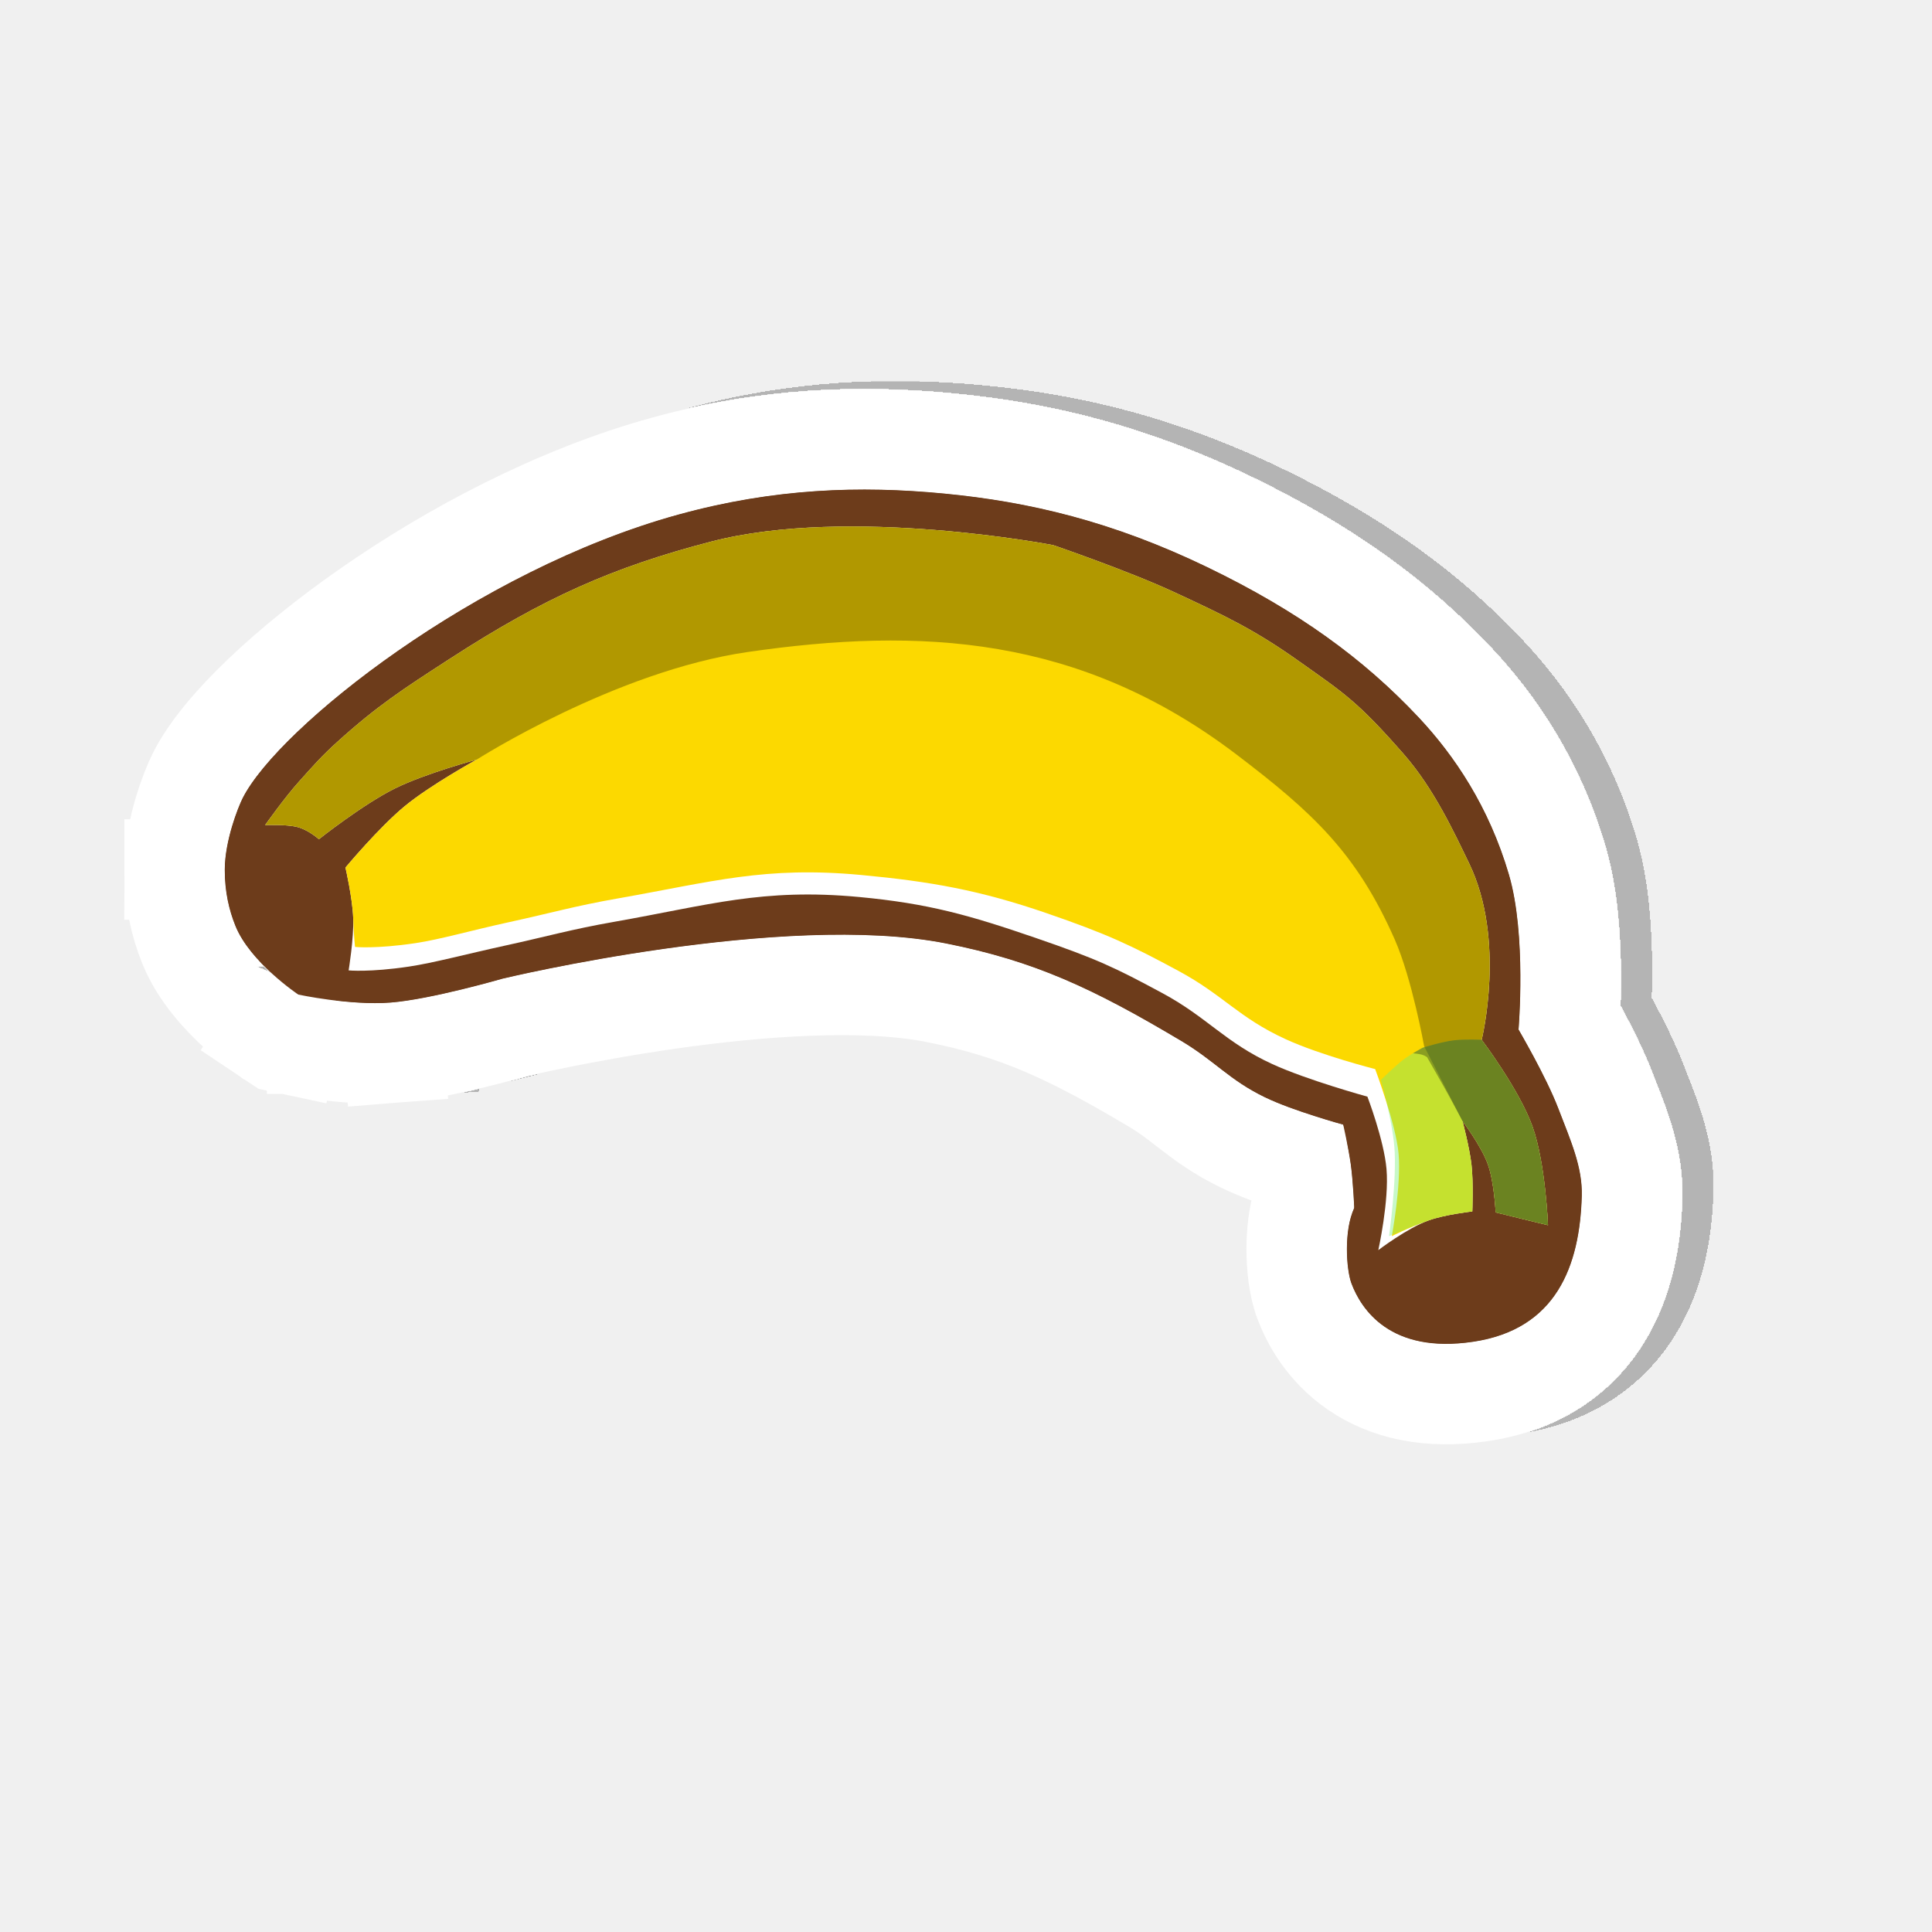
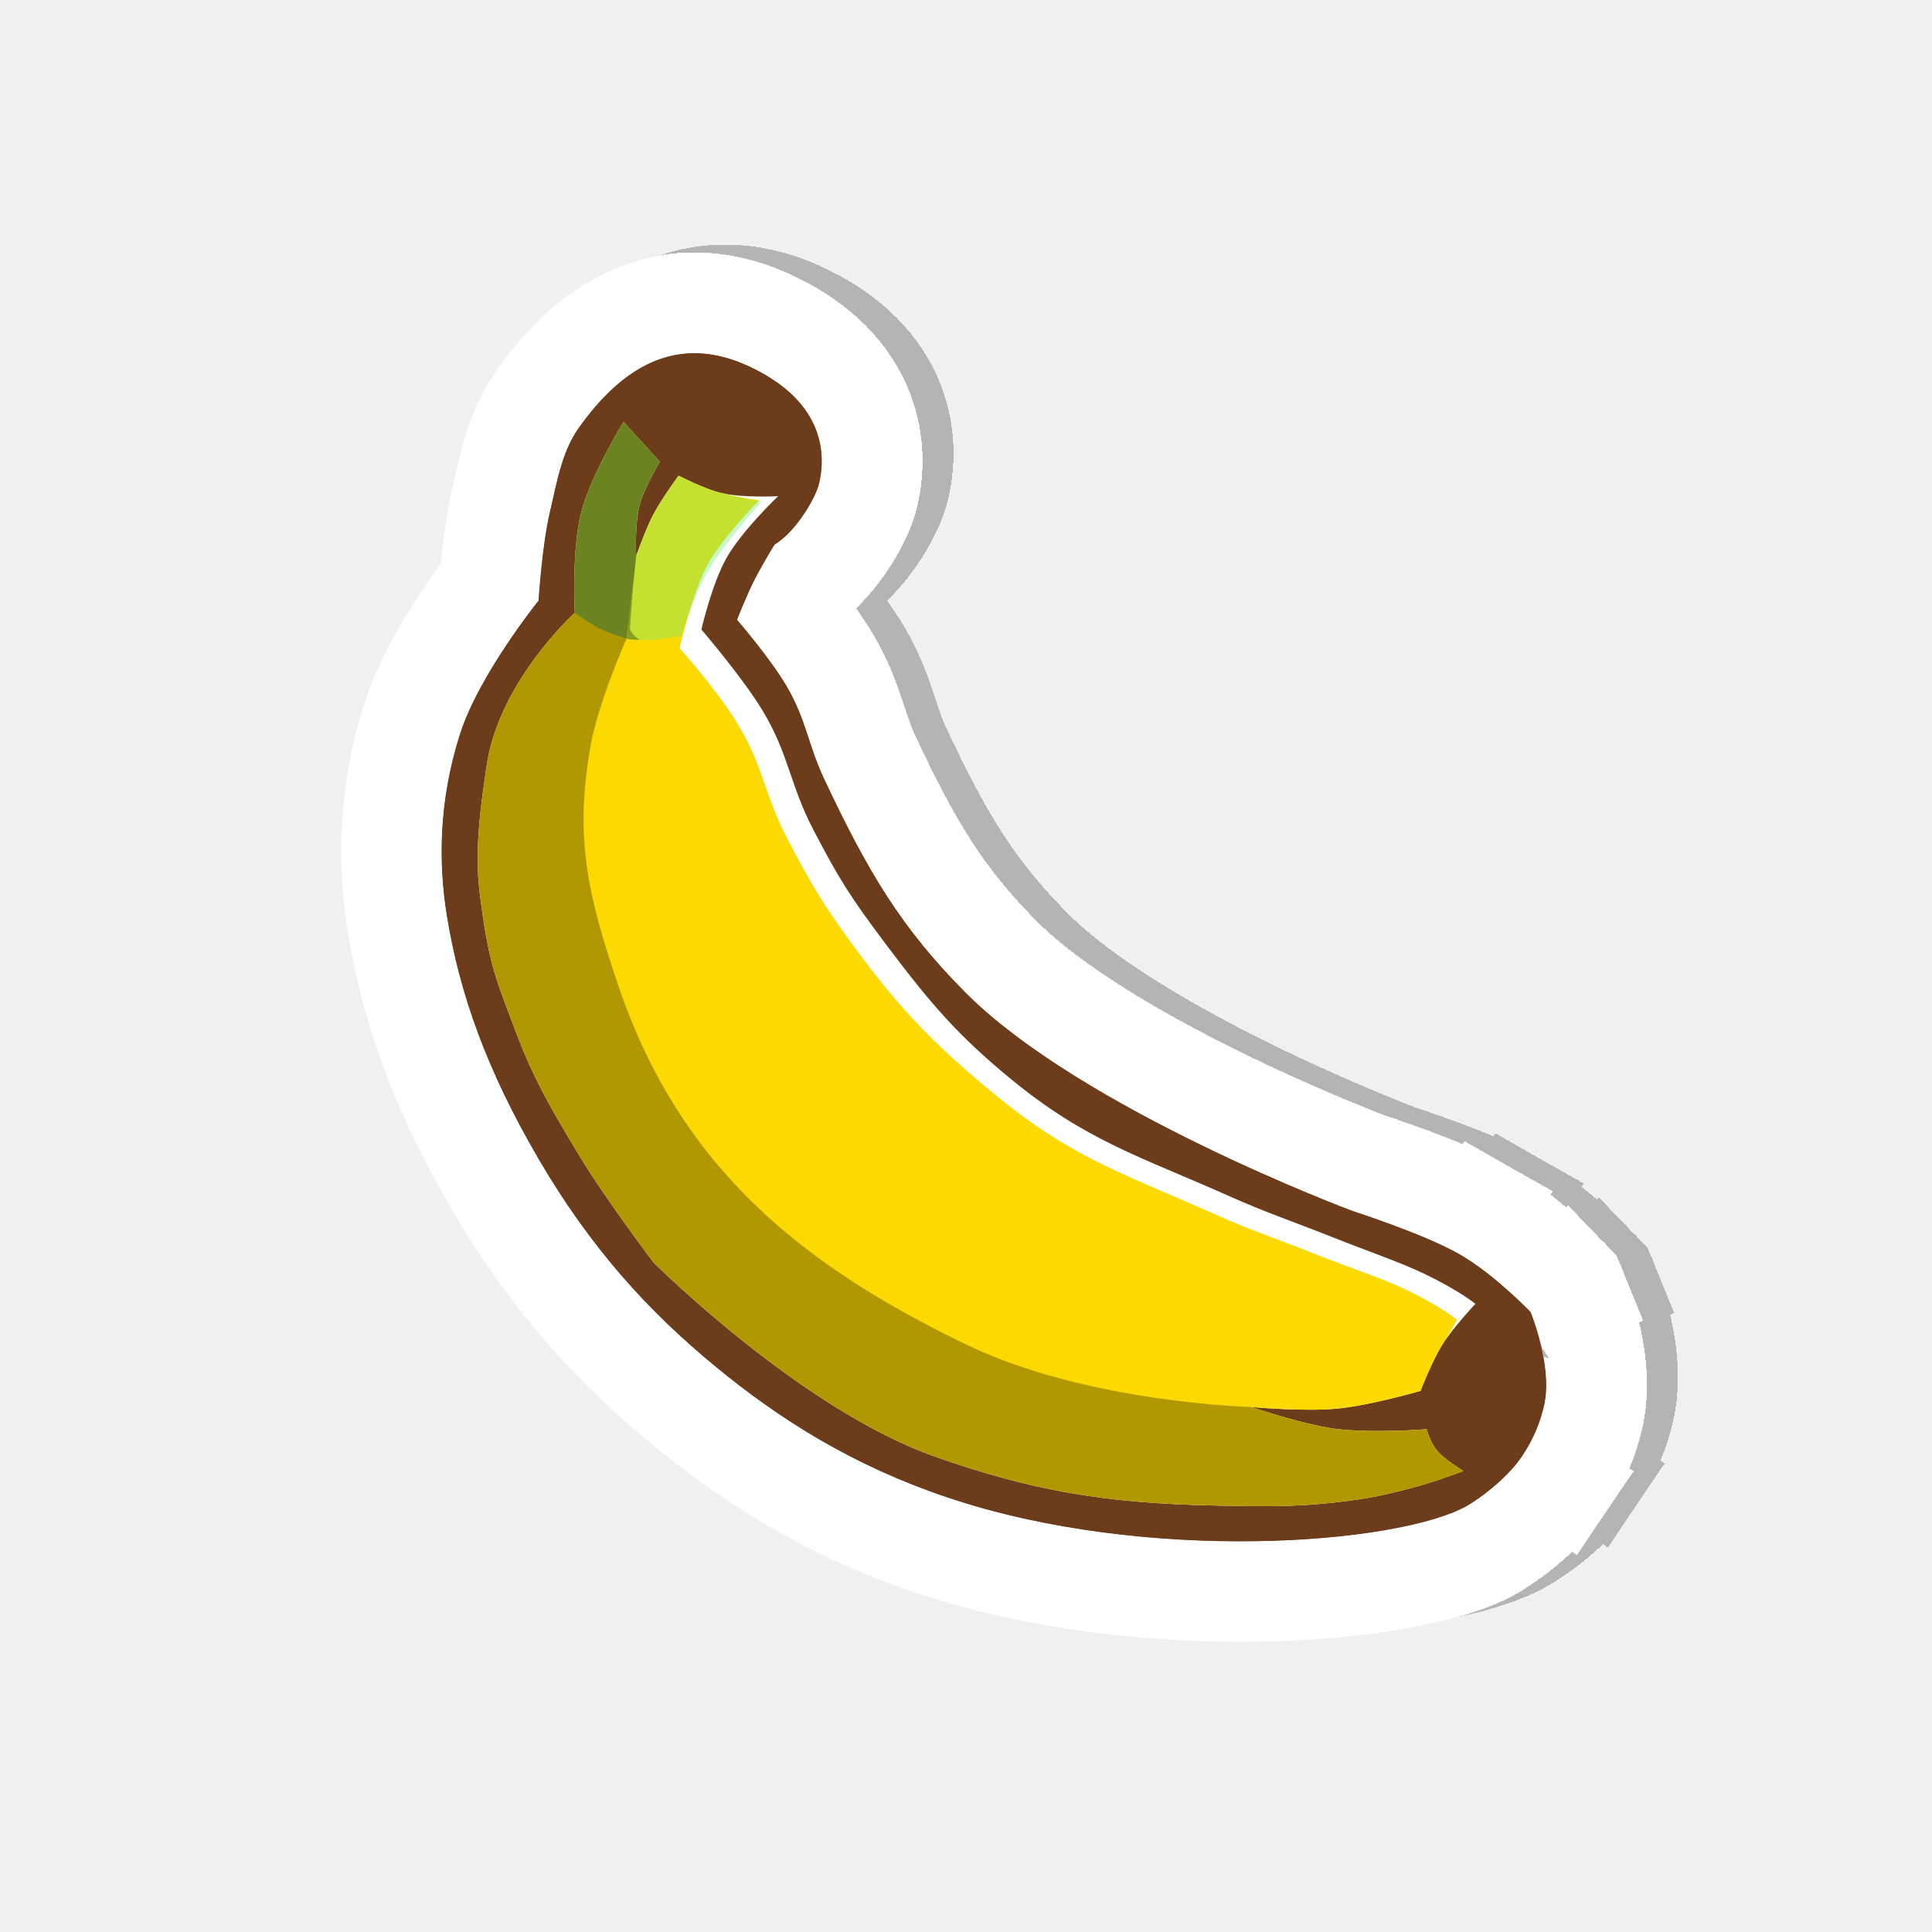
<svg xmlns="http://www.w3.org/2000/svg" width="256" height="256" viewBox="0 0 256 256" fill="none">
-   <g clip-path="url(#clip0_790_590)">
-     <g filter="url(#filter0_d_790_590)">
-       <path d="M31.186 122.663C33.127 127.508 39.526 131.788 39.526 131.788C39.526 131.788 46.393 133.259 51.724 132.848C57.082 132.434 66.575 129.68 66.575 129.68C66.575 129.68 103.81 120.721 125.391 125.018C137.08 127.345 144.829 130.962 156.519 137.926C160.986 140.587 162.881 143.096 167.556 145.368C171.434 147.253 177.981 149.004 177.981 149.004C177.981 149.004 178.698 152.189 178.982 154.258C179.291 156.513 179.447 160.067 179.447 160.067C178.044 163 178.374 168.209 179.076 170.072C180.347 173.443 184.184 179.435 195.208 177.788C206.232 176.142 209.341 167.721 209.595 158.45C209.699 154.642 208.16 151.243 206.484 146.87C204.848 142.602 201.212 136.419 201.212 136.419C201.212 136.419 202.289 123.882 199.945 115.9C197.295 106.877 192.71 100.093 187.946 95.022C180.722 87.332 172.039 80.974 159.968 75.151C147.429 69.101 136.422 66.486 125.077 65.398C114.003 64.336 102.598 64.686 89.86 68.194C63.085 75.569 36.908 96.386 32.163 105.74C31.537 106.974 29.789 111.412 29.784 115.234C29.78 118.186 30.356 120.591 31.186 122.663Z" fill="#6D3C1B" />
-       <path d="M39.526 131.788L35.825 137.321L36.885 138.029L38.132 138.296L39.526 131.788ZM39.526 131.788C38.132 138.296 38.133 138.297 38.133 138.297L38.135 138.297L38.139 138.298L38.148 138.3L38.174 138.305L38.256 138.323C38.324 138.336 38.416 138.355 38.533 138.379C38.766 138.425 39.093 138.488 39.498 138.561C40.305 138.707 41.435 138.896 42.75 139.07C45.291 139.407 48.88 139.743 52.236 139.484L51.724 132.848L52.236 139.484C55.502 139.232 59.676 138.32 62.732 137.576C64.325 137.189 65.738 136.816 66.754 136.54C67.263 136.401 67.674 136.286 67.962 136.205C68.086 136.171 68.187 136.142 68.263 136.12C68.323 136.106 68.404 136.087 68.504 136.064C68.764 136.003 69.156 135.913 69.666 135.8C70.687 135.572 72.182 135.248 74.047 134.872C77.782 134.118 82.98 133.156 88.825 132.328C100.764 130.634 114.495 129.635 124.091 131.545C134.759 133.669 141.775 136.89 153.113 143.644C154.686 144.581 155.819 145.458 157.23 146.55C157.446 146.717 157.668 146.89 157.9 147.068C159.645 148.41 161.706 149.926 164.647 151.355C167.043 152.519 170.033 153.546 172.21 154.237C172.221 154.241 172.233 154.244 172.245 154.248C172.301 154.579 172.35 154.89 172.388 155.163C172.509 156.047 172.613 157.307 172.689 158.448C172.702 158.649 172.715 158.841 172.725 159.02C172.002 161.297 171.821 163.657 171.816 165.453C171.81 167.714 172.088 170.403 172.848 172.419C173.78 174.891 175.736 178.565 179.718 181.299C183.834 184.125 189.316 185.398 196.191 184.371C203.473 183.284 208.774 179.759 212.071 174.528C215.169 169.611 216.106 163.811 216.248 158.632C216.38 153.817 214.638 149.408 213.248 145.89C213.056 145.405 212.871 144.937 212.699 144.488C211.724 141.943 210.24 139.026 209.102 136.902C208.691 136.135 208.307 135.438 207.982 134.855C207.985 134.792 207.988 134.729 207.991 134.664C208.06 133.272 208.126 131.329 208.113 129.114C208.088 124.846 207.776 118.946 206.331 114.024C203.338 103.83 198.144 96.157 192.798 90.465C184.942 82.102 175.565 75.285 162.86 69.156C149.538 62.729 137.755 59.928 125.713 58.773C114.013 57.65 101.77 58.01 88.093 61.777C73.786 65.718 59.864 73.166 48.949 80.762C43.469 84.574 38.641 88.498 34.817 92.152C31.121 95.683 27.933 99.365 26.227 102.729C25.699 103.77 24.967 105.574 24.359 107.626C23.755 109.665 23.132 112.417 23.128 115.225L29.784 115.234L23.128 115.225C23.123 119.105 23.891 122.351 25.008 125.138C26.557 129.005 29.576 132.12 31.605 133.966C32.708 134.969 33.729 135.784 34.479 136.351C34.856 136.637 35.172 136.865 35.402 137.028C35.518 137.11 35.613 137.175 35.684 137.224C35.719 137.249 35.749 137.269 35.773 137.285L35.804 137.306L35.816 137.314L35.821 137.318L35.823 137.319C35.824 137.32 35.825 137.321 39.526 131.788Z" stroke="white" stroke-width="13.312" />
+   <g clip-path="url(#clip0_802_40604)">
+     <g filter="url(#filter0_d_802_40604)">
+       <path d="M204.629 186.069C205.729 180.966 202.818 173.84 202.818 173.84C202.818 173.84 197.947 168.781 193.298 166.141C188.625 163.487 179.215 160.462 179.215 160.462C179.215 160.462 143.335 147.068 127.846 131.438C119.457 122.973 115.056 115.64 109.258 103.329C107.043 98.626 106.876 95.486 104.27 90.988C102.109 87.257 97.66 82.144 97.66 82.144C97.66 82.144 98.847 79.103 99.769 77.229C100.773 75.186 102.631 72.153 102.631 72.153C105.435 70.506 108.074 66.003 108.533 64.066C109.365 60.561 109.535 53.447 99.475 48.648C89.415 43.849 82.129 49.091 76.734 56.635C74.517 59.734 73.892 63.413 72.837 67.975C71.807 72.428 71.364 79.587 71.364 79.587C71.364 79.587 63.461 89.379 60.94 97.307C58.091 106.269 58.099 114.457 59.213 121.325C60.901 131.74 64.545 141.867 71.295 153.444C78.308 165.471 85.971 173.794 94.768 181.04C103.355 188.113 113.006 194.201 125.528 198.415C151.849 207.273 185.191 204.654 194.356 199.552C195.565 198.879 199.496 196.178 201.637 193.012C203.291 190.566 204.158 188.25 204.629 186.069Z" fill="#6D3C1B" />
+       <path d="M202.818 173.84L208.98 171.323L208.497 170.143L207.613 169.224L202.818 173.84ZM202.818 173.84C207.613 169.224 207.613 169.224 207.612 169.223L207.611 169.222L207.608 169.219L207.602 169.212L207.583 169.193L207.525 169.133C207.477 169.084 207.41 169.016 207.326 168.932C207.159 168.763 206.923 168.528 206.629 168.241C206.041 167.668 205.21 166.88 204.217 166C202.299 164.3 199.512 162.015 196.584 160.353L193.298 166.141L196.584 160.353C193.735 158.735 189.765 157.158 186.816 156.065C185.279 155.496 183.898 155.014 182.902 154.675C182.403 154.505 181.997 154.37 181.713 154.277C181.591 154.236 181.492 154.204 181.417 154.179C181.359 154.157 181.281 154.128 181.185 154.091C180.935 153.996 180.56 153.851 180.074 153.66C179.1 153.278 177.68 152.711 175.923 151.98C172.405 150.516 167.558 148.407 162.249 145.825C151.404 140.552 139.462 133.703 132.574 126.753C124.918 119.027 120.903 112.433 115.28 100.494C114.5 98.837 114.051 97.477 113.492 95.783C113.406 95.523 113.318 95.256 113.226 94.979C112.53 92.89 111.669 90.481 110.029 87.651C108.694 85.347 106.79 82.824 105.371 81.033C105.364 81.024 105.356 81.014 105.349 81.005C105.487 80.699 105.62 80.414 105.741 80.166C106.135 79.365 106.753 78.263 107.329 77.274C107.43 77.1 107.527 76.934 107.619 76.779C109.491 75.296 110.961 73.442 111.969 71.955C113.239 70.084 114.512 67.699 115.009 65.603C115.619 63.032 116.052 58.892 114.28 54.4C112.447 49.754 108.615 45.633 102.341 42.64C95.695 39.47 89.33 39.428 83.671 41.922C78.353 44.264 74.333 48.549 71.32 52.763C68.517 56.682 67.496 61.311 66.681 65.005C66.569 65.514 66.461 66.005 66.352 66.474C65.738 69.129 65.337 72.378 65.092 74.775C65.004 75.641 64.932 76.433 64.877 77.099C64.839 77.148 64.801 77.199 64.762 77.251C63.926 78.367 62.786 79.941 61.558 81.784C59.191 85.337 56.151 90.402 54.597 95.291C51.378 105.416 51.393 114.681 52.642 122.39C54.478 133.716 58.44 144.611 65.546 156.797C72.996 169.575 81.198 178.486 90.536 186.178C99.608 193.65 109.958 200.198 123.405 204.723C137.469 209.457 153.176 211.067 166.472 210.874C173.147 210.777 179.344 210.224 184.558 209.333C189.596 208.472 194.298 207.202 197.593 205.368C198.613 204.8 200.229 203.714 201.881 202.353C203.522 201 205.577 199.067 207.15 196.741L201.637 193.012L207.15 196.741C209.324 193.527 210.502 190.407 211.135 187.472C212.014 183.399 211.253 179.129 210.602 176.463C210.249 175.016 209.858 173.769 209.554 172.88C209.4 172.432 209.267 172.066 209.167 171.802C209.117 171.67 209.075 171.562 209.043 171.482C209.027 171.441 209.014 171.408 209.003 171.381L208.989 171.347L208.984 171.333L208.982 171.328L208.981 171.325C208.98 171.324 208.98 171.323 202.818 173.84Z" stroke="white" stroke-width="13.312" />
    </g>
-     <path d="M31.186 122.663C33.127 127.508 39.526 131.788 39.526 131.788C39.526 131.788 46.393 133.259 51.724 132.848C57.082 132.434 66.575 129.68 66.575 129.68C66.575 129.68 103.81 120.721 125.391 125.018C137.08 127.345 144.829 130.962 156.519 137.926C160.986 140.587 162.881 143.096 167.556 145.368C171.434 147.253 177.981 149.004 177.981 149.004C177.981 149.004 178.698 152.189 178.982 154.258C179.291 156.513 179.447 160.067 179.447 160.067C178.044 163 178.374 168.209 179.076 170.072C180.347 173.443 184.184 179.435 195.208 177.788C206.232 176.142 209.341 167.721 209.595 158.45C209.699 154.642 208.16 151.243 206.484 146.87C204.848 142.602 201.212 136.419 201.212 136.419C201.212 136.419 202.289 123.882 199.945 115.9C197.295 106.877 192.71 100.093 187.946 95.022C180.722 87.332 172.039 80.974 159.968 75.151C147.429 69.101 136.422 66.486 125.077 65.398C114.003 64.336 102.598 64.686 89.86 68.194C63.085 75.569 36.908 96.386 32.163 105.74C31.537 106.974 29.789 111.412 29.784 115.234C29.78 118.186 30.356 120.591 31.186 122.663Z" fill="#6D3C1B" />
-     <path d="M205.118 162.346L198.18 160.649C198.18 160.649 198 156.669 197.161 154.304C196.289 151.848 193.788 148.546 193.788 148.546C193.788 148.546 194.721 152.046 194.98 154.342C195.25 156.741 195.088 160.521 195.088 160.521C195.088 160.521 191.466 160.929 189.292 161.713C186.451 162.737 182.634 165.647 182.634 165.647C182.634 165.647 184.083 159.104 183.719 154.903C183.385 151.044 181.189 145.312 181.189 145.312C181.189 145.312 173.221 143.124 168.57 140.988C162.344 138.129 159.989 134.812 154.046 131.607C147.727 128.199 145.361 127.072 137.193 124.266C128.467 121.268 123.018 119.716 113.831 118.857C100.995 117.657 93.96 119.932 81.349 122.151C75.646 123.154 72.519 124.078 66.862 125.312C61.911 126.392 57.468 127.588 54.185 128.078C48.973 128.857 46.195 128.581 46.195 128.581C46.195 128.581 46.893 124.374 46.802 121.663C46.713 119.014 45.776 114.955 45.776 114.955C45.776 114.955 50.222 109.627 53.632 106.819C57.053 104.003 63.159 100.654 63.159 100.654C63.159 100.654 56.34 102.483 52.319 104.479C48.086 106.58 42.256 111.199 42.256 111.199C42.256 111.199 40.938 110.017 39.502 109.611C38.053 109.202 35.134 109.324 35.134 109.324C35.134 109.324 37.692 105.716 39.579 103.611C41.523 101.442 42.594 100.2 44.757 98.249C50.016 93.503 53.475 91.264 59.333 87.471L59.653 87.263C72.092 79.209 81.204 75.147 94.285 71.753C112.56 67.01 139.557 72.235 139.557 72.235C139.557 72.235 149.545 75.65 155.663 78.498C162.352 81.612 166.168 83.391 172.184 87.662C178.082 91.851 179.845 92.892 186.032 99.964C190.022 104.523 192.702 110.354 194.646 114.356C199.612 124.58 196.327 137.777 196.327 137.777C196.327 137.777 201.326 144.382 203.072 149.293C204.801 154.154 205.118 162.346 205.118 162.346Z" fill="white" />
-     <path d="M205.118 162.346L198.18 160.649C198.18 160.649 198 156.67 197.16 154.305C196.289 151.849 193.788 148.546 193.788 148.546C193.788 148.546 194.721 152.046 194.98 154.343C195.25 156.741 195.088 160.521 195.088 160.521C195.088 160.521 191.465 160.929 189.291 161.713C186.451 162.738 184.42 163.798 184.42 163.798C184.42 163.798 185.683 157.077 185.32 152.875C184.986 149.016 182.215 141.659 182.215 141.659C182.215 141.659 174.981 139.822 170.33 137.685C164.104 134.826 162.118 131.867 156.175 128.661C149.857 125.254 146.758 123.776 138.59 120.97C129.863 117.972 123.33 116.802 114.143 115.943C101.308 114.743 94.451 116.833 81.84 119.052C76.137 120.055 73.01 120.979 67.353 122.213C62.402 123.294 58.322 124.483 55.039 124.973C49.828 125.752 47.05 125.476 47.05 125.476C47.05 125.476 46.892 124.374 46.801 121.663C46.712 119.015 45.776 114.955 45.776 114.955C45.776 114.955 50.222 109.627 53.632 106.82C57.053 104.003 63.159 100.654 63.159 100.654C63.159 100.654 56.34 102.483 52.319 104.479C48.086 106.58 42.256 111.199 42.256 111.199C42.256 111.199 40.938 110.017 39.502 109.611C38.053 109.202 35.134 109.324 35.134 109.324C35.134 109.324 37.692 105.716 39.579 103.611C41.523 101.442 42.594 100.2 44.757 98.249C50.016 93.503 53.475 91.264 59.333 87.471L59.653 87.264C72.092 79.209 81.204 75.147 94.285 71.753C112.56 67.011 139.557 72.235 139.557 72.235C139.557 72.235 149.545 75.65 155.663 78.498C162.352 81.612 166.168 83.391 172.184 87.663C178.082 91.851 179.845 92.892 186.032 99.964C190.021 104.524 192.701 110.354 194.645 114.356C199.611 124.58 196.327 137.777 196.327 137.777C196.327 137.777 201.325 144.383 203.072 149.293C204.801 154.155 205.118 162.346 205.118 162.346Z" fill="#FCD900" />
-     <path d="M205.119 162.346L198.181 160.649C198.181 160.649 198.001 156.669 197.162 154.304C196.29 151.848 193.789 148.546 193.789 148.546L188.708 138.637C188.708 138.637 187.105 129.712 184.826 124.525C179.756 112.985 173.888 107.62 163.856 99.987C143.048 84.156 121.933 83.086 99.086 86.393C81.492 88.94 63.16 100.654 63.16 100.654C63.16 100.654 56.341 102.483 52.32 104.479C48.087 106.58 42.257 111.199 42.257 111.199C42.257 111.199 40.939 110.017 39.503 109.611C38.054 109.201 35.135 109.324 35.135 109.324C35.135 109.324 37.693 105.716 39.58 103.611C41.524 101.442 42.595 100.2 44.758 98.249C50.112 93.417 53.6 91.183 59.654 87.263C72.093 79.209 81.205 75.147 94.286 71.753C112.561 67.01 139.558 72.235 139.558 72.235C139.558 72.235 149.546 75.65 155.664 78.498C162.353 81.611 166.169 83.391 172.185 87.662C178.083 91.85 179.846 92.892 186.033 99.964C190.022 104.523 192.702 110.354 194.646 114.356C199.612 124.58 196.328 137.777 196.328 137.777C196.328 137.777 201.326 144.382 203.073 149.293C204.802 154.154 205.119 162.346 205.119 162.346Z" fill="black" fill-opacity="0.3" />
-     <path d="M205.118 162.346L198.181 160.649C198.181 160.649 198 156.669 197.161 154.304C196.289 151.848 193.788 148.546 193.788 148.546C193.788 148.546 194.722 152.046 194.98 154.342C195.25 156.741 195.088 160.521 195.088 160.521C195.088 160.521 191.466 160.929 189.292 161.713C186.451 162.737 184.057 163.804 184.057 163.804C184.057 163.804 185.123 156.177 184.759 151.976C184.425 148.117 182.968 143.1 182.968 143.1C182.968 143.1 184.792 141.309 185.831 140.505C186.96 139.631 188.529 138.822 188.529 138.822C188.529 138.822 191.033 138.033 192.693 137.84C194.103 137.676 196.327 137.777 196.327 137.777C196.327 137.777 201.326 144.382 203.072 149.293C204.801 154.154 205.118 162.346 205.118 162.346Z" fill="#75ED77" fill-opacity="0.4" />
-     <path d="M205.119 162.346L198.181 160.649C198.181 160.649 198.001 156.669 197.161 154.304C196.29 151.848 193.789 148.546 193.789 148.546C193.789 148.546 192.309 145.746 191.347 144.044C190.392 142.355 189.097 140.084 189.097 140.084C189.097 140.084 188.765 139.834 188.363 139.734C188.003 139.644 187.229 139.56 187.229 139.56C187.943 139.125 188.529 138.822 188.529 138.822C188.529 138.822 191.034 138.033 192.693 137.84C194.103 137.676 196.328 137.777 196.328 137.777C196.328 137.777 201.326 144.382 203.073 149.293C204.802 154.154 205.119 162.346 205.119 162.346Z" fill="#010100" fill-opacity="0.3" />
+     <path d="M204.629 186.069C205.729 180.966 202.818 173.84 202.818 173.84C202.818 173.84 197.947 168.781 193.298 166.141C188.625 163.487 179.215 160.462 179.215 160.462C179.215 160.462 143.335 147.068 127.846 131.438C119.457 122.973 115.056 115.64 109.258 103.329C107.043 98.626 106.876 95.486 104.27 90.988C102.109 87.257 97.66 82.144 97.66 82.144C97.66 82.144 98.847 79.103 99.769 77.229C100.773 75.186 102.631 72.153 102.631 72.153C105.435 70.506 108.074 66.003 108.533 64.066C109.365 60.561 109.535 53.447 99.475 48.648C89.415 43.849 82.129 49.091 76.734 56.635C74.517 59.734 73.892 63.413 72.837 67.975C71.807 72.428 71.364 79.587 71.364 79.587C71.364 79.587 63.461 89.379 60.94 97.307C58.091 106.269 58.099 114.457 59.213 121.325C60.901 131.74 64.545 141.867 71.295 153.444C78.308 165.471 85.971 173.794 94.768 181.04C103.355 188.113 113.006 194.201 125.528 198.415C151.849 207.273 185.191 204.654 194.356 199.552C195.565 198.879 199.496 196.178 201.637 193.012C203.291 190.566 204.158 188.25 204.629 186.069Z" fill="#6D3C1B" />
+     <path d="M82.624 55.909L87.426 61.195C87.426 61.195 85.35 64.595 84.724 67.025C84.073 69.548 84.3 73.684 84.3 73.684C84.3 73.684 85.483 70.261 86.553 68.213C87.67 66.073 89.919 63.03 89.919 63.03C89.919 63.03 93.15 64.717 95.391 65.283C98.318 66.022 103.109 65.745 103.109 65.745C103.109 65.745 98.25 70.359 96.202 74.045C94.321 77.431 92.937 83.411 92.937 83.411C92.937 83.411 98.319 89.68 100.98 94.052C104.542 99.904 104.641 103.971 107.776 109.951C111.108 116.31 112.44 118.567 117.642 125.461C123.2 132.826 126.849 137.16 133.986 143.009C143.955 151.182 151.06 153.23 162.756 158.442C168.045 160.8 171.154 161.783 176.534 163.923C181.243 165.795 185.595 167.289 188.591 168.718C193.347 170.987 195.496 172.769 195.496 172.769C195.496 172.769 192.565 175.867 191.124 178.165C189.717 180.411 188.224 184.3 188.224 184.3C188.224 184.3 181.558 186.231 177.161 186.652C172.75 187.074 165.815 186.436 165.815 186.436C165.815 186.436 172.492 188.733 176.941 189.326C181.625 189.951 189.041 189.382 189.041 189.382C189.041 189.382 189.473 191.1 190.437 192.239C191.409 193.389 193.897 194.92 193.897 194.92C193.897 194.92 189.759 196.48 187.018 197.17C184.193 197.881 182.61 198.312 179.726 198.72C172.712 199.713 168.593 199.636 161.615 199.505L161.234 199.497C146.417 199.219 136.592 197.491 123.849 192.991C106.047 186.703 86.587 167.275 86.587 167.275C86.587 167.275 80.216 158.858 76.736 153.076C72.932 146.755 70.763 143.145 68.165 136.24C65.617 129.47 64.737 127.621 63.563 118.298C62.805 112.287 63.844 105.955 64.47 101.55C66.07 90.297 76.173 81.193 76.173 81.193C76.173 81.193 75.723 72.921 77.021 67.874C78.306 62.877 82.624 55.909 82.624 55.909Z" fill="white" />
+     <path d="M82.624 55.909L87.426 61.195C87.426 61.195 85.35 64.595 84.724 67.025C84.073 69.548 84.3 73.684 84.3 73.684C84.3 73.684 85.483 70.261 86.553 68.213C87.67 66.073 89.919 63.03 89.919 63.03C89.919 63.03 93.15 64.717 95.391 65.283C98.318 66.022 100.595 66.279 100.595 66.279C100.595 66.279 95.789 71.144 93.741 74.831C91.86 78.217 90.043 85.866 90.043 85.866C90.043 85.866 95.012 91.434 97.674 95.806C101.236 101.658 101.228 105.222 104.363 111.202C107.695 117.561 109.438 120.519 114.641 127.413C120.199 134.778 124.961 139.401 132.097 145.25C142.067 153.423 148.92 155.524 160.616 160.737C165.905 163.094 169.013 164.077 174.394 166.217C179.103 168.09 183.15 169.385 186.146 170.815C190.902 173.084 193.051 174.865 193.051 174.865C193.051 174.865 192.565 175.867 191.124 178.165C189.717 180.411 188.224 184.3 188.224 184.3C188.224 184.3 181.558 186.231 177.161 186.652C172.75 187.074 165.815 186.436 165.815 186.436C165.815 186.436 172.492 188.733 176.941 189.326C181.625 189.951 189.041 189.382 189.041 189.382C189.041 189.382 189.473 191.1 190.437 192.239C191.409 193.389 193.897 194.92 193.897 194.92C193.897 194.92 189.759 196.48 187.018 197.17C184.193 197.881 182.61 198.312 179.726 198.72C172.712 199.714 168.593 199.636 161.615 199.505L161.234 199.497C146.418 199.219 136.592 197.491 123.85 192.991C106.047 186.703 86.587 167.275 86.587 167.275C86.587 167.275 80.216 158.858 76.736 153.076C72.932 146.755 70.763 143.145 68.165 136.24C65.617 129.47 64.737 127.621 63.563 118.298C62.805 112.287 63.844 105.955 64.47 101.55C66.07 90.297 76.173 81.193 76.173 81.193C76.173 81.193 75.723 72.921 77.021 67.874C78.306 62.877 82.624 55.909 82.624 55.909Z" fill="#FCD900" />
+     <path d="M82.623 55.909L87.425 61.195C87.425 61.195 85.349 64.595 84.723 67.025C84.072 69.548 84.299 73.684 84.299 73.684L82.97 84.741C82.97 84.741 79.309 93.037 78.297 98.611C76.047 111.013 77.912 118.743 81.961 130.68C90.358 155.44 107.266 168.135 128.056 178.169C144.066 185.896 165.814 186.436 165.814 186.436C165.814 186.436 172.491 188.733 176.94 189.326C181.624 189.951 189.04 189.382 189.04 189.382C189.04 189.382 189.472 191.1 190.436 192.239C191.408 193.389 193.896 194.92 193.896 194.92C193.896 194.92 189.758 196.48 187.017 197.17C184.192 197.882 182.609 198.312 179.725 198.72C172.585 199.732 168.444 199.633 161.233 199.497C146.417 199.219 136.591 197.491 123.849 192.991C106.046 186.703 86.586 167.275 86.586 167.275C86.586 167.275 80.215 158.858 76.735 153.076C72.931 146.755 70.762 143.145 68.164 136.24C65.616 129.47 64.737 127.621 63.562 118.298C62.804 112.287 63.843 105.955 64.469 101.55C66.069 90.297 76.172 81.193 76.172 81.193C76.172 81.193 75.722 72.922 77.02 67.874C78.305 62.877 82.623 55.909 82.623 55.909Z" fill="black" fill-opacity="0.3" />
+     <path d="M82.624 55.909L87.426 61.195C87.426 61.195 85.35 64.595 84.724 67.025C84.073 69.548 84.3 73.684 84.3 73.684C84.3 73.684 85.483 70.261 86.553 68.213C87.67 66.073 89.918 63.03 89.918 63.03C89.918 63.03 93.15 64.717 95.39 65.283C98.318 66.022 100.9 66.477 100.9 66.477C100.9 66.477 95.751 72.204 93.703 75.89C91.822 79.276 90.224 84.25 90.224 84.25C90.224 84.25 87.71 84.715 86.4 84.8C84.975 84.893 83.222 84.688 83.222 84.688C83.222 84.688 80.705 83.941 79.221 83.173C77.961 82.52 76.173 81.193 76.173 81.193C76.173 81.193 75.722 72.922 77.02 67.874C78.306 62.877 82.624 55.909 82.624 55.909Z" fill="#75ED77" fill-opacity="0.4" />
+     <path d="M82.623 55.909L87.425 61.195C87.425 61.195 85.35 64.595 84.723 67.025C84.072 69.548 84.299 73.684 84.299 73.684C84.299 73.684 83.96 76.834 83.806 78.782C83.653 80.717 83.457 83.323 83.457 83.323C83.457 83.323 83.592 83.717 83.869 84.024C84.117 84.3 84.712 84.803 84.712 84.803C83.877 84.764 83.222 84.688 83.222 84.688C83.222 84.688 80.704 83.941 79.221 83.173C77.96 82.52 76.172 81.193 76.172 81.193C76.172 81.193 75.722 72.921 77.02 67.874C78.305 62.877 82.623 55.909 82.623 55.909Z" fill="#010100" fill-opacity="0.3" />
  </g>
  <defs>
-     <filter id="filter0_d_790_590" x="16.472" y="50.533" width="210.535" height="140.846" filterUnits="userSpaceOnUse" color-interpolation-filters="sRGB">
+     <filter id="filter0_d_802_40604" x="45.206" y="32.468" width="177.077" height="185.078" filterUnits="userSpaceOnUse" color-interpolation-filters="sRGB">
      <feFlood flood-opacity="0" result="BackgroundImageFix" />
      <feColorMatrix in="SourceAlpha" type="matrix" values="0 0 0 0 0 0 0 0 0 0 0 0 0 0 0 0 0 0 127 0" result="hardAlpha" />
      <feOffset dx="4.096" dy="-1.024" />
      <feComposite in2="hardAlpha" operator="out" />
      <feColorMatrix type="matrix" values="0 0 0 0 0 0 0 0 0 0 0 0 0 0 0 0 0 0 0.25 0" />
-       <feBlend mode="normal" in2="BackgroundImageFix" result="effect1_dropShadow_790_590" />
-       <feBlend mode="normal" in="SourceGraphic" in2="effect1_dropShadow_790_590" result="shape" />
+       <feBlend mode="normal" in2="BackgroundImageFix" result="effect1_dropShadow_802_40604" />
+       <feBlend mode="normal" in="SourceGraphic" in2="effect1_dropShadow_802_40604" result="shape" />
    </filter>
-     <clipPath id="clip0_790_590">
+     <clipPath id="clip0_802_40604">
      <rect width="256" height="256" fill="white" />
    </clipPath>
  </defs>
</svg>
